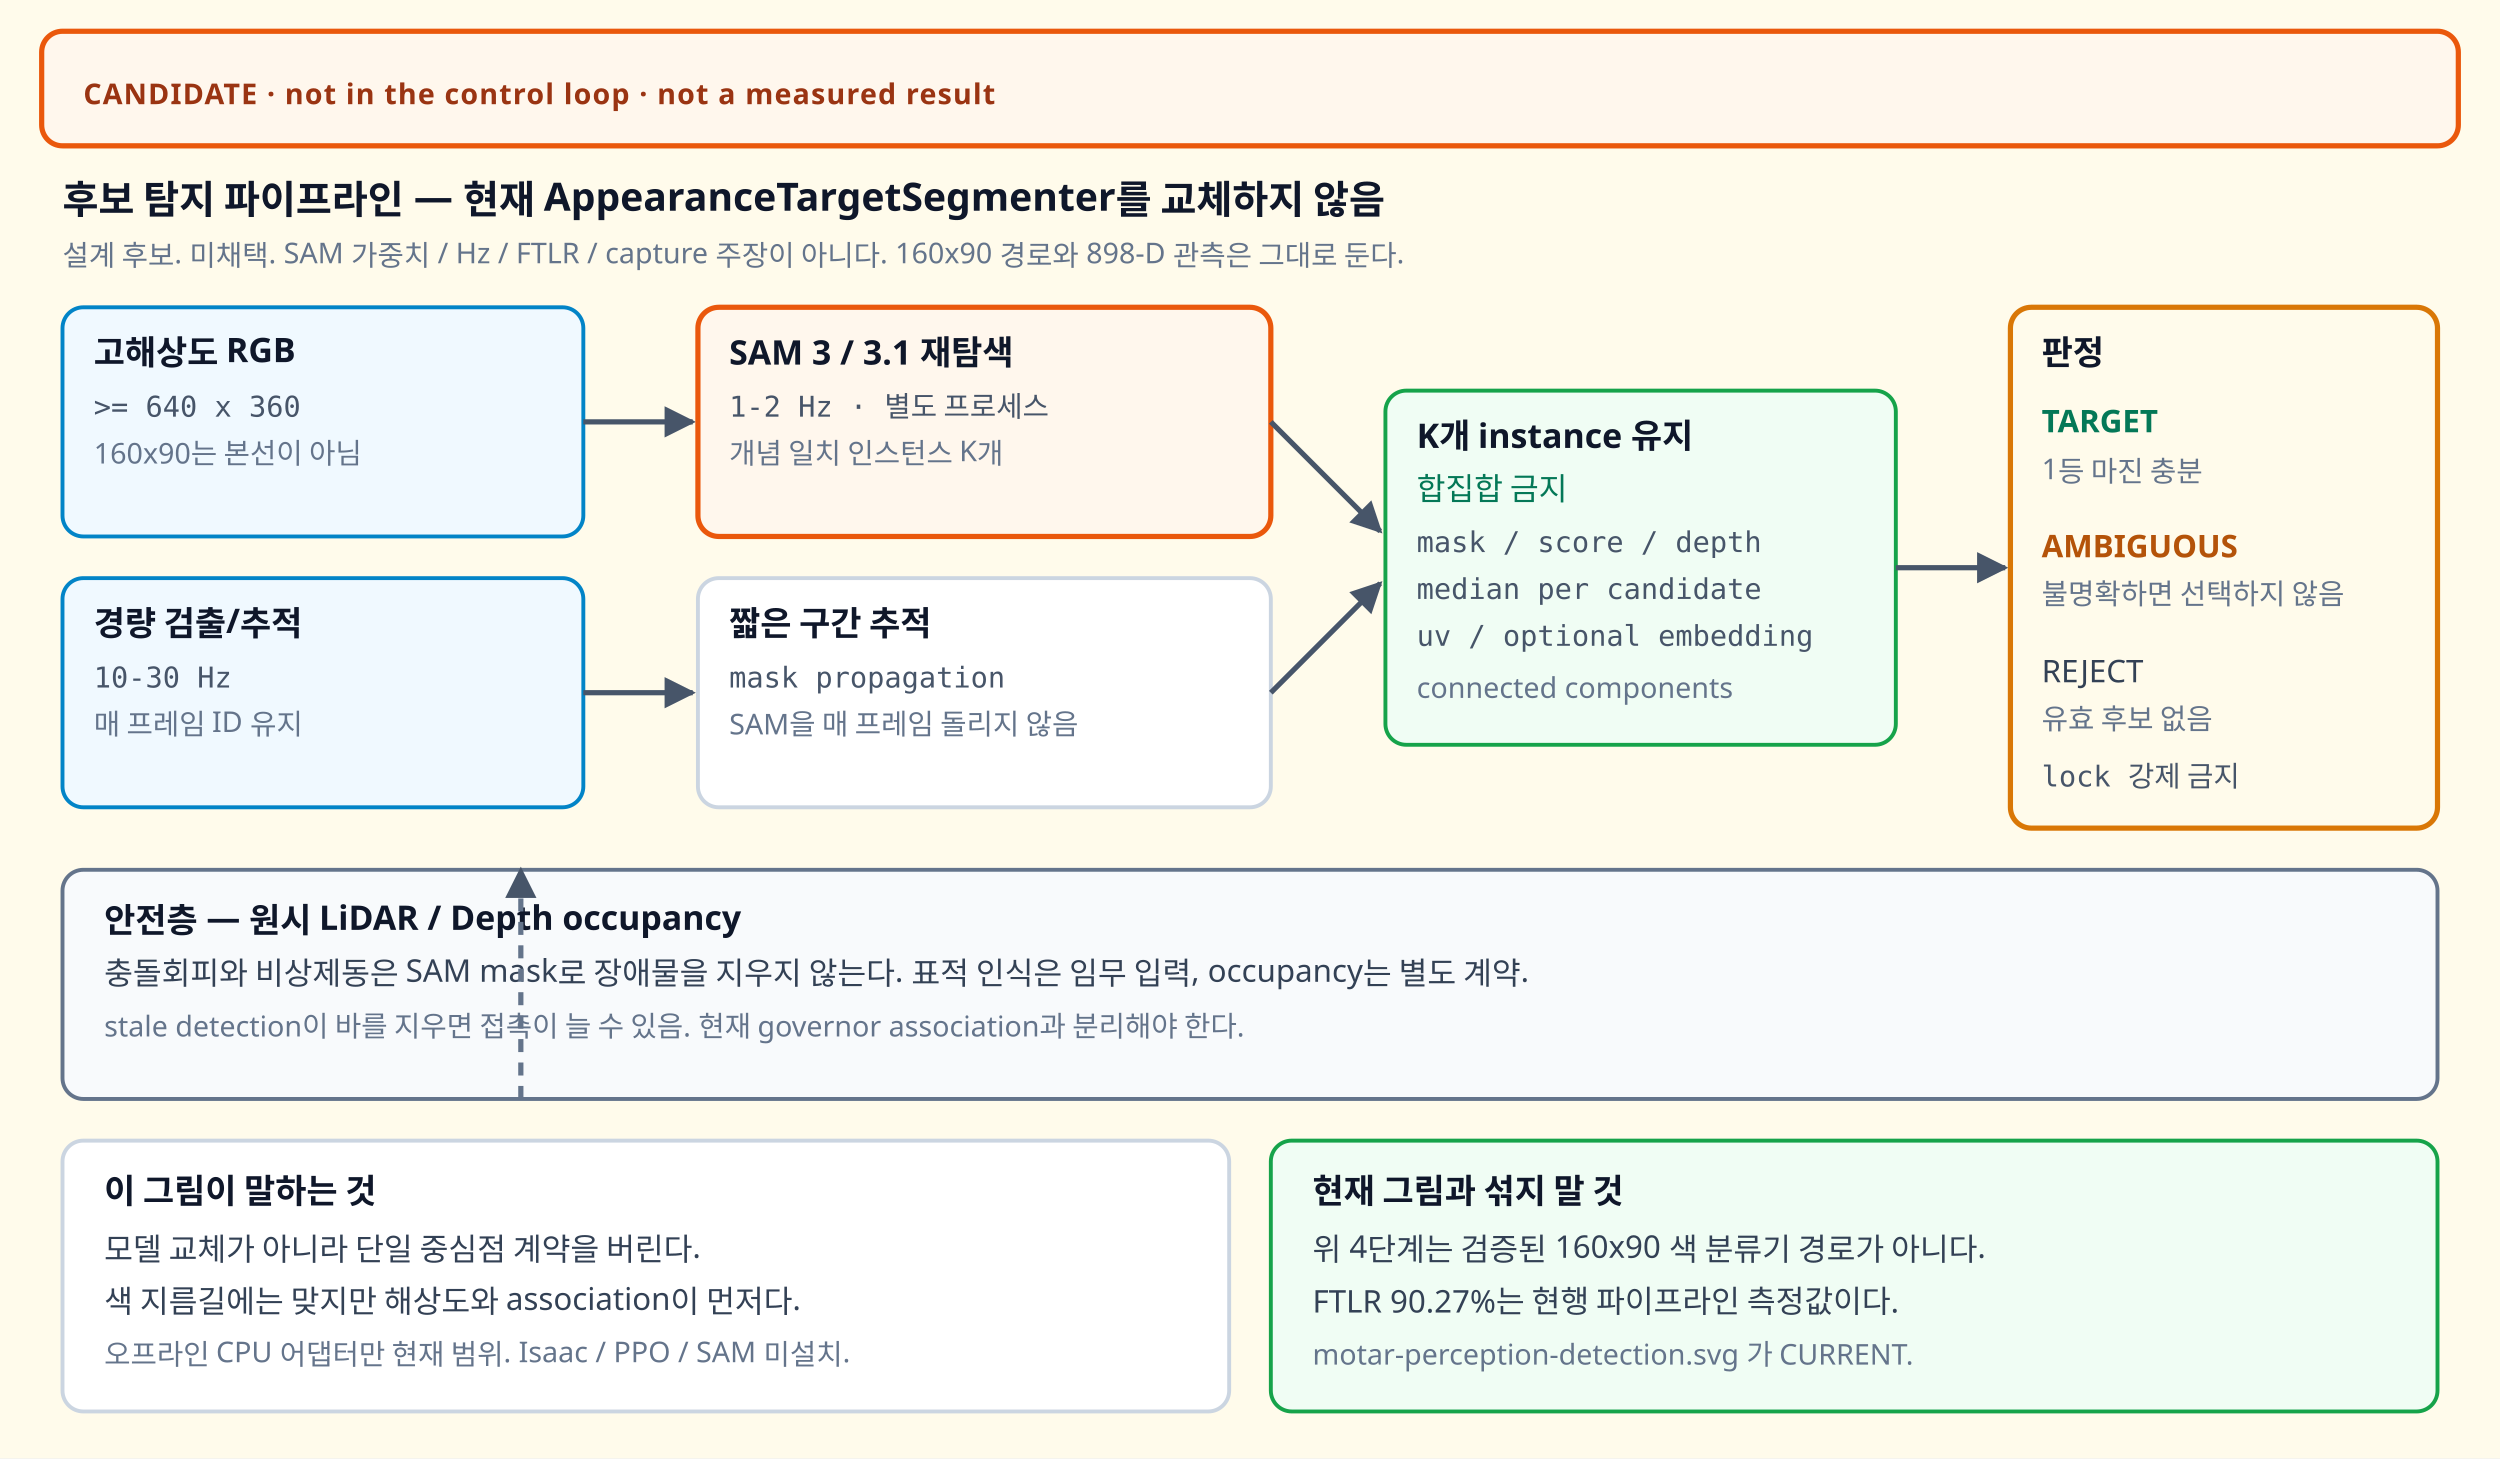
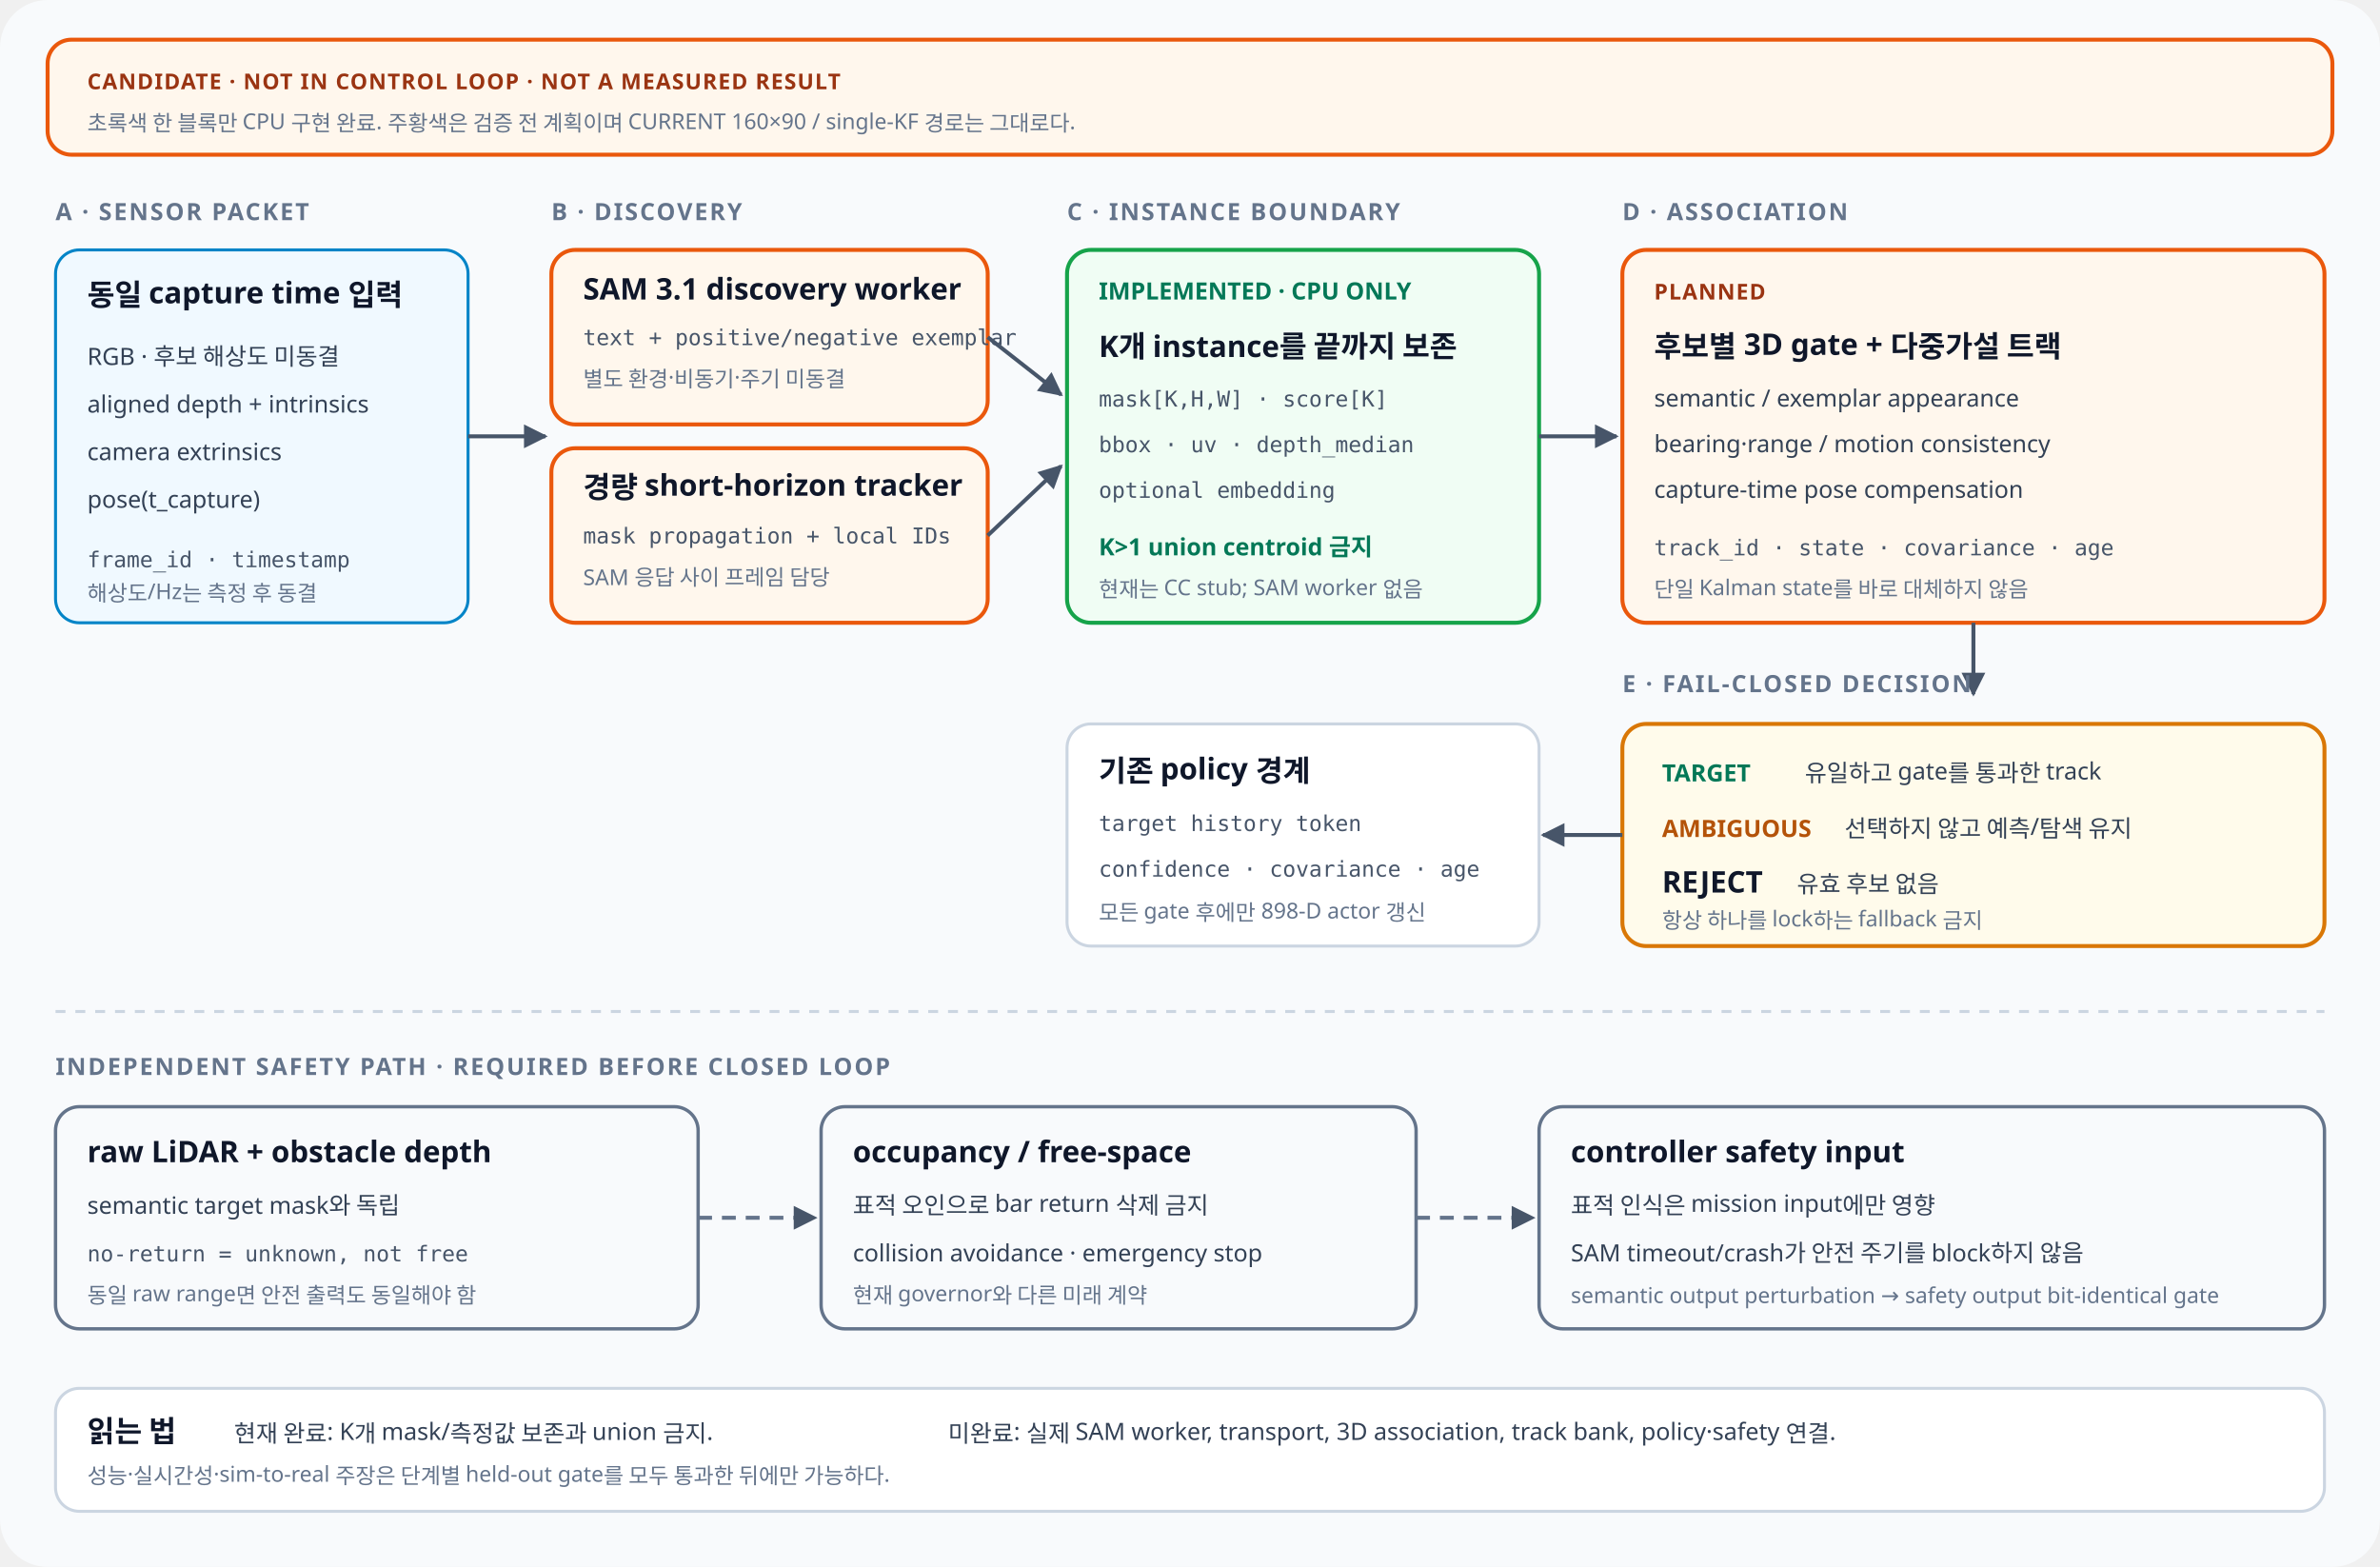
- <svg xmlns="http://www.w3.org/2000/svg" viewBox="0 0 960 560" width="960" height="560" role="img" aria-labelledby="cTitle cDesc">
+ <svg xmlns="http://www.w3.org/2000/svg" viewBox="0 0 1200 790" width="1200" height="790" role="img" aria-labelledby="cTitle cDesc">
  <style>
-     .t   { font: 600 15px system-ui, sans-serif; fill: #0f172a; }
-     .h   { font: 700 13px system-ui, sans-serif; fill: #0f172a; }
-     .b   { font: 12px system-ui, sans-serif; fill: #334155; }
-     .m   { font: 11px ui-monospace, monospace; fill: #475569; }
-     .ok  { font: 700 12px system-ui, sans-serif; fill: #047857; }
-     .okb { font: 12px system-ui, sans-serif; fill: #047857; }
-     .warn { font: 700 12px system-ui, sans-serif; fill: #b45309; }
-     .cap { font: 11px system-ui, sans-serif; fill: #64748b; }
-     .badge { font: 700 11px system-ui, sans-serif; fill: #9a3412; letter-spacing: .04em; }
-     .box { fill: #ffffff; stroke: #cbd5e1; stroke-width: 1.5; rx: 8; }
-     .boxin  { fill: #f0f9ff; stroke: #0284c7; stroke-width: 1.5; rx: 8; }
-     .boxout { fill: #f0fdf4; stroke: #16a34a; stroke-width: 1.5; rx: 8; }
-     .boxcand { fill: #fff7ed; stroke: #ea580c; stroke-width: 2; rx: 8; }
-     .boxamb { fill: #fffbeb; stroke: #d97706; stroke-width: 2; rx: 8; }
-     .boxsafe { fill: #f8fafc; stroke: #64748b; stroke-width: 1.5; rx: 8; }
-     .ar  { stroke: #475569; stroke-width: 2; fill: none; marker-end: url(#cArrow); }
-     .ars { stroke: #64748b; stroke-width: 2; fill: none; marker-end: url(#cArrow); stroke-dasharray: 5 4; }
+     .title{font:700 21px system-ui,sans-serif;fill:#0f172a}.section{font:700 12px system-ui,sans-serif;fill:#64748b;letter-spacing:.08em}.h{font:700 15px system-ui,sans-serif;fill:#0f172a}.b{font:12px system-ui,sans-serif;fill:#334155}.m{font:11px ui-monospace,monospace;fill:#475569}.cap{font:11px system-ui,sans-serif;fill:#64748b}.ok{font:700 12px system-ui,sans-serif;fill:#047857}.warn{font:700 12px system-ui,sans-serif;fill:#b45309}.future{font:700 11px system-ui,sans-serif;fill:#9a3412;letter-spacing:.05em}.box{fill:#fff;stroke:#cbd5e1;stroke-width:1.5}.input{fill:#f0f9ff;stroke:#0284c7;stroke-width:1.5}.done{fill:#f0fdf4;stroke:#16a34a;stroke-width:2}.planned{fill:#fff7ed;stroke:#ea580c;stroke-width:2}.decision{fill:#fffbeb;stroke:#d97706;stroke-width:2}.safety{fill:#f8fafc;stroke:#64748b;stroke-width:1.7}.arrow{stroke:#475569;stroke-width:2;fill:none;marker-end:url(#arrow)}.dash{stroke:#64748b;stroke-width:2;fill:none;stroke-dasharray:7 5;marker-end:url(#arrow)}.divider{stroke:#cbd5e1;stroke-width:1.5;stroke-dasharray:5 5}
  </style>
  <defs>
-     <marker id="cArrow" viewBox="0 0 10 10" refX="9" refY="5" markerWidth="6" markerHeight="6" orient="auto-start-reverse">
-       <path d="M0,0 L10,5 L0,10 z" fill="#475569" />
+     <marker id="arrow" viewBox="0 0 10 10" refX="9" refY="5" markerWidth="6" markerHeight="6" orient="auto">
+       <path d="M0 0L10 5L0 10z" fill="#475569" />
    </marker>
  </defs>
-   <rect width="960" height="560" fill="#fffbeb" />
-   <rect x="16" y="12" width="928" height="44" class="boxcand" />
-   <text x="32" y="40" class="badge">CANDIDATE · not in the control loop · not a measured result</text>
-   <text x="24" y="82" class="t">후보 탐지 파이프라인 — 현재 AppearanceTargetSegmenter를 교체하지 않음</text>
-   <text x="24" y="102" class="cap">설계 후보. 미채택. SAM 가중치 / Hz / FTLR / capture 주장이 아니다. 160x90 경로와 898-D 관측은 그대로 둔다.</text>
-   <rect x="24" y="118" width="200" height="88" class="boxin" />
-   <text x="36" y="140" class="h">고해상도 RGB</text>
-   <text x="36" y="160" class="m">&gt;= 640 x 360</text>
-   <text x="36" y="178" class="cap">160x90는 본선이 아님</text>
-   <path d="M224,162 L266,162" class="ar" />
-   <rect x="268" y="118" width="220" height="88" class="boxcand" />
-   <text x="280" y="140" class="h">SAM 3 / 3.1 재탐색</text>
-   <text x="280" y="160" class="m">1-2 Hz · 별도 프로세스</text>
-   <text x="280" y="178" class="cap">개념 일치 인스턴스 K개</text>
-   <rect x="24" y="222" width="200" height="88" class="boxin" />
-   <text x="36" y="244" class="h">경량 검출/추적</text>
-   <text x="36" y="264" class="m">10-30 Hz</text>
-   <text x="36" y="282" class="cap">매 프레임 ID 유지</text>
-   <path d="M224,266 L266,266" class="ar" />
-   <rect x="268" y="222" width="220" height="88" class="box" />
-   <text x="280" y="244" class="h">짧은 구간 추적</text>
-   <text x="280" y="264" class="m">mask propagation</text>
-   <text x="280" y="282" class="cap">SAM을 매 프레임 돌리지 않음</text>
-   <path d="M488,162 L530,204" class="ar" />
-   <path d="M488,266 L530,224" class="ar" />
-   <rect x="532" y="150" width="196" height="136" class="boxout" />
-   <text x="544" y="172" class="h">K개 instance 유지</text>
-   <text x="544" y="192" class="okb">합집합 금지</text>
-   <text x="544" y="212" class="m">mask / score / depth</text>
-   <text x="544" y="230" class="m">median per candidate</text>
-   <text x="544" y="248" class="m">uv / optional embedding</text>
-   <text x="544" y="268" class="cap">connected components</text>
-   <path d="M728,218 L770,218" class="ar" />
-   <rect x="772" y="118" width="164" height="200" class="boxamb" />
-   <text x="784" y="140" class="h">판정</text>
-   <text x="784" y="166" class="ok">TARGET</text>
-   <text x="784" y="184" class="cap">1등 마진 충분</text>
-   <text x="784" y="214" class="warn">AMBIGUOUS</text>
-   <text x="784" y="232" class="cap">불명확하면 선택하지 않음</text>
-   <text x="784" y="262" class="b">REJECT</text>
-   <text x="784" y="280" class="cap">유효 후보 없음</text>
-   <text x="784" y="302" class="m">lock 강제 금지</text>
-   <rect x="24" y="334" width="912" height="88" class="boxsafe" />
-   <text x="40" y="358" class="h">안전층 — 원시 LiDAR / Depth occupancy</text>
-   <text x="40" y="378" class="b">충돌회피와 비상제동은 SAM mask로 장애물을 지우지 않는다. 표적 인식은 임무 입력, occupancy는 별도 계약.</text>
-   <text x="40" y="398" class="cap">stale detection이 바를 지우면 접촉이 늘 수 있음. 현재 governor association과 분리해야 한다.</text>
-   <path d="M200,422 L200,334" class="ars" />
-   <rect x="24" y="438" width="448" height="104" class="box" />
-   <text x="40" y="462" class="h">이 그림이 말하는 것</text>
-   <text x="40" y="484" class="b">모델 교체가 아니라 단일 중심점 계약을 버린다.</text>
-   <text x="40" y="504" class="b">색 지름길에는 맞지만 해상도와 association이 먼저다.</text>
-   <text x="40" y="524" class="cap">오프라인 CPU 어댑터만 현재 범위. Isaac / PPO / SAM 미설치.</text>
-   <rect x="488" y="438" width="448" height="104" class="boxout" />
-   <text x="504" y="462" class="h">현재 그림과 섞지 말 것</text>
-   <text x="504" y="484" class="b">위 4단계는 검증된 160x90 색 분류기 경로가 아니다.</text>
-   <text x="504" y="504" class="b">FTLR 90.27%는 현행 파이프라인 측정값이다.</text>
-   <text x="504" y="524" class="cap">motar-perception-detection.svg 가 CURRENT.</text>
+   <rect width="1200" height="790" rx="24" fill="#f8fafc" />
+   <rect x="24" y="20" width="1152" height="58" rx="12" class="planned" />
+   <text x="44" y="45" class="future">CANDIDATE · NOT IN CONTROL LOOP · NOT A MEASURED RESULT</text>
+   <text x="44" y="66" class="cap">초록색 한 블록만 CPU 구현 완료. 주황색은 검증 전 계획이며 CURRENT 160×90 / single-KF 경로는 그대로다.</text>
+   <text x="28" y="111" class="section">A · SENSOR PACKET</text>
+   <rect x="28" y="126" width="208" height="188" rx="12" class="input" />
+   <text x="44" y="154" class="h">동일 capture time 입력</text>
+   <text x="44" y="184" class="b">RGB · 후보 해상도 미동결</text>
+   <text x="44" y="208" class="b">aligned depth + intrinsics</text>
+   <text x="44" y="232" class="b">camera extrinsics</text>
+   <text x="44" y="256" class="b">pose(t_capture)</text>
+   <text x="44" y="286" class="m">frame_id · timestamp</text>
+   <text x="44" y="303" class="cap">해상도/Hz는 측정 후 동결</text>
+   <path d="M236 220H275" class="arrow" />
+   <text x="278" y="111" class="section">B · DISCOVERY</text>
+   <rect x="278" y="126" width="220" height="88" rx="12" class="planned" />
+   <text x="294" y="151" class="h">SAM 3.1 discovery worker</text>
+   <text x="294" y="174" class="m">text + positive/negative exemplar</text>
+   <text x="294" y="195" class="cap">별도 환경·비동기·주기 미동결</text>
+   <rect x="278" y="226" width="220" height="88" rx="12" class="planned" />
+   <text x="294" y="251" class="h">경량 short-horizon tracker</text>
+   <text x="294" y="274" class="m">mask propagation + local IDs</text>
+   <text x="294" y="295" class="cap">SAM 응답 사이 프레임 담당</text>
+   <path d="M498 170L535 199" class="arrow" />
+   <path d="M498 270L535 235" class="arrow" />
+   <text x="538" y="111" class="section">C · INSTANCE BOUNDARY</text>
+   <rect x="538" y="126" width="238" height="188" rx="12" class="done" />
+   <text x="554" y="151" class="ok">IMPLEMENTED · CPU ONLY</text>
+   <text x="554" y="180" class="h">K개 instance를 끝까지 보존</text>
+   <text x="554" y="205" class="m">mask[K,H,W] · score[K]</text>
+   <text x="554" y="228" class="m">bbox · uv · depth_median</text>
+   <text x="554" y="251" class="m">optional embedding</text>
+   <text x="554" y="280" class="ok">K&gt;1 union centroid 금지</text>
+   <text x="554" y="301" class="cap">현재는 CC stub; SAM worker 없음</text>
+   <path d="M776 220H815" class="arrow" />
+   <text x="818" y="111" class="section">D · ASSOCIATION</text>
+   <rect x="818" y="126" width="354" height="188" rx="12" class="planned" />
+   <text x="834" y="151" class="future">PLANNED</text>
+   <text x="834" y="180" class="h">후보별 3D gate + 다중가설 트랙</text>
+   <text x="834" y="205" class="b">semantic / exemplar appearance</text>
+   <text x="834" y="228" class="b">bearing·range / motion consistency</text>
+   <text x="834" y="251" class="b">capture-time pose compensation</text>
+   <text x="834" y="280" class="m">track_id · state · covariance · age</text>
+   <text x="834" y="301" class="cap">단일 Kalman state를 바로 대체하지 않음</text>
+   <path d="M995 314V350" class="arrow" />
+   <text x="818" y="349" class="section">E · FAIL-CLOSED DECISION</text>
+   <rect x="818" y="365" width="354" height="112" rx="12" class="decision" />
+   <text x="838" y="394" class="ok">TARGET</text>
+   <text x="910" y="394" class="b">유일하고 gate를 통과한 track</text>
+   <text x="838" y="422" class="warn">AMBIGUOUS</text>
+   <text x="930" y="422" class="b">선택하지 않고 예측/탐색 유지</text>
+   <text x="838" y="450" class="h">REJECT</text>
+   <text x="906" y="450" class="b">유효 후보 없음</text>
+   <text x="838" y="468" class="cap">항상 하나를 lock하는 fallback 금지</text>
+   <path d="M818 421H778" class="arrow" />
+   <rect x="538" y="365" width="238" height="112" rx="12" class="box" />
+   <text x="554" y="394" class="h">기존 policy 경계</text>
+   <text x="554" y="419" class="m">target history token</text>
+   <text x="554" y="442" class="m">confidence · covariance · age</text>
+   <text x="554" y="464" class="cap">모든 gate 후에만 898-D actor 갱신</text>
+   <line x1="28" y1="510" x2="1172" y2="510" class="divider" />
+   <text x="28" y="542" class="section">INDEPENDENT SAFETY PATH · REQUIRED BEFORE CLOSED LOOP</text>
+   <rect x="28" y="558" width="324" height="112" rx="12" class="safety" />
+   <text x="44" y="586" class="h">raw LiDAR + obstacle depth</text>
+   <text x="44" y="612" class="b">semantic target mask와 독립</text>
+   <text x="44" y="636" class="m">no-return = unknown, not free</text>
+   <text x="44" y="657" class="cap">동일 raw range면 안전 출력도 동일해야 함</text>
+   <path d="M352 614H411" class="dash" />
+   <rect x="414" y="558" width="300" height="112" rx="12" class="safety" />
+   <text x="430" y="586" class="h">occupancy / free-space</text>
+   <text x="430" y="612" class="b">표적 오인으로 bar return 삭제 금지</text>
+   <text x="430" y="636" class="b">collision avoidance · emergency stop</text>
+   <text x="430" y="657" class="cap">현재 governor와 다른 미래 계약</text>
+   <path d="M714 614H773" class="dash" />
+   <rect x="776" y="558" width="396" height="112" rx="12" class="safety" />
+   <text x="792" y="586" class="h">controller safety input</text>
+   <text x="792" y="612" class="b">표적 인식은 mission input에만 영향</text>
+   <text x="792" y="636" class="b">SAM timeout/crash가 안전 주기를 block하지 않음</text>
+   <text x="792" y="657" class="cap">semantic output perturbation → safety output bit-identical gate</text>
+   <rect x="28" y="700" width="1144" height="62" rx="12" class="box" />
+   <text x="44" y="727" class="h">읽는 법</text>
+   <text x="118" y="727" class="b">현재 완료: K개 mask/측정값 보존과 union 금지.</text>
+   <text x="478" y="727" class="b">미완료: 실제 SAM worker, transport, 3D association, track bank, policy·safety 연결.</text>
+   <text x="44" y="748" class="cap">성능·실시간성·sim-to-real 주장은 단계별 held-out gate를 모두 통과한 뒤에만 가능하다.</text>
</svg>
